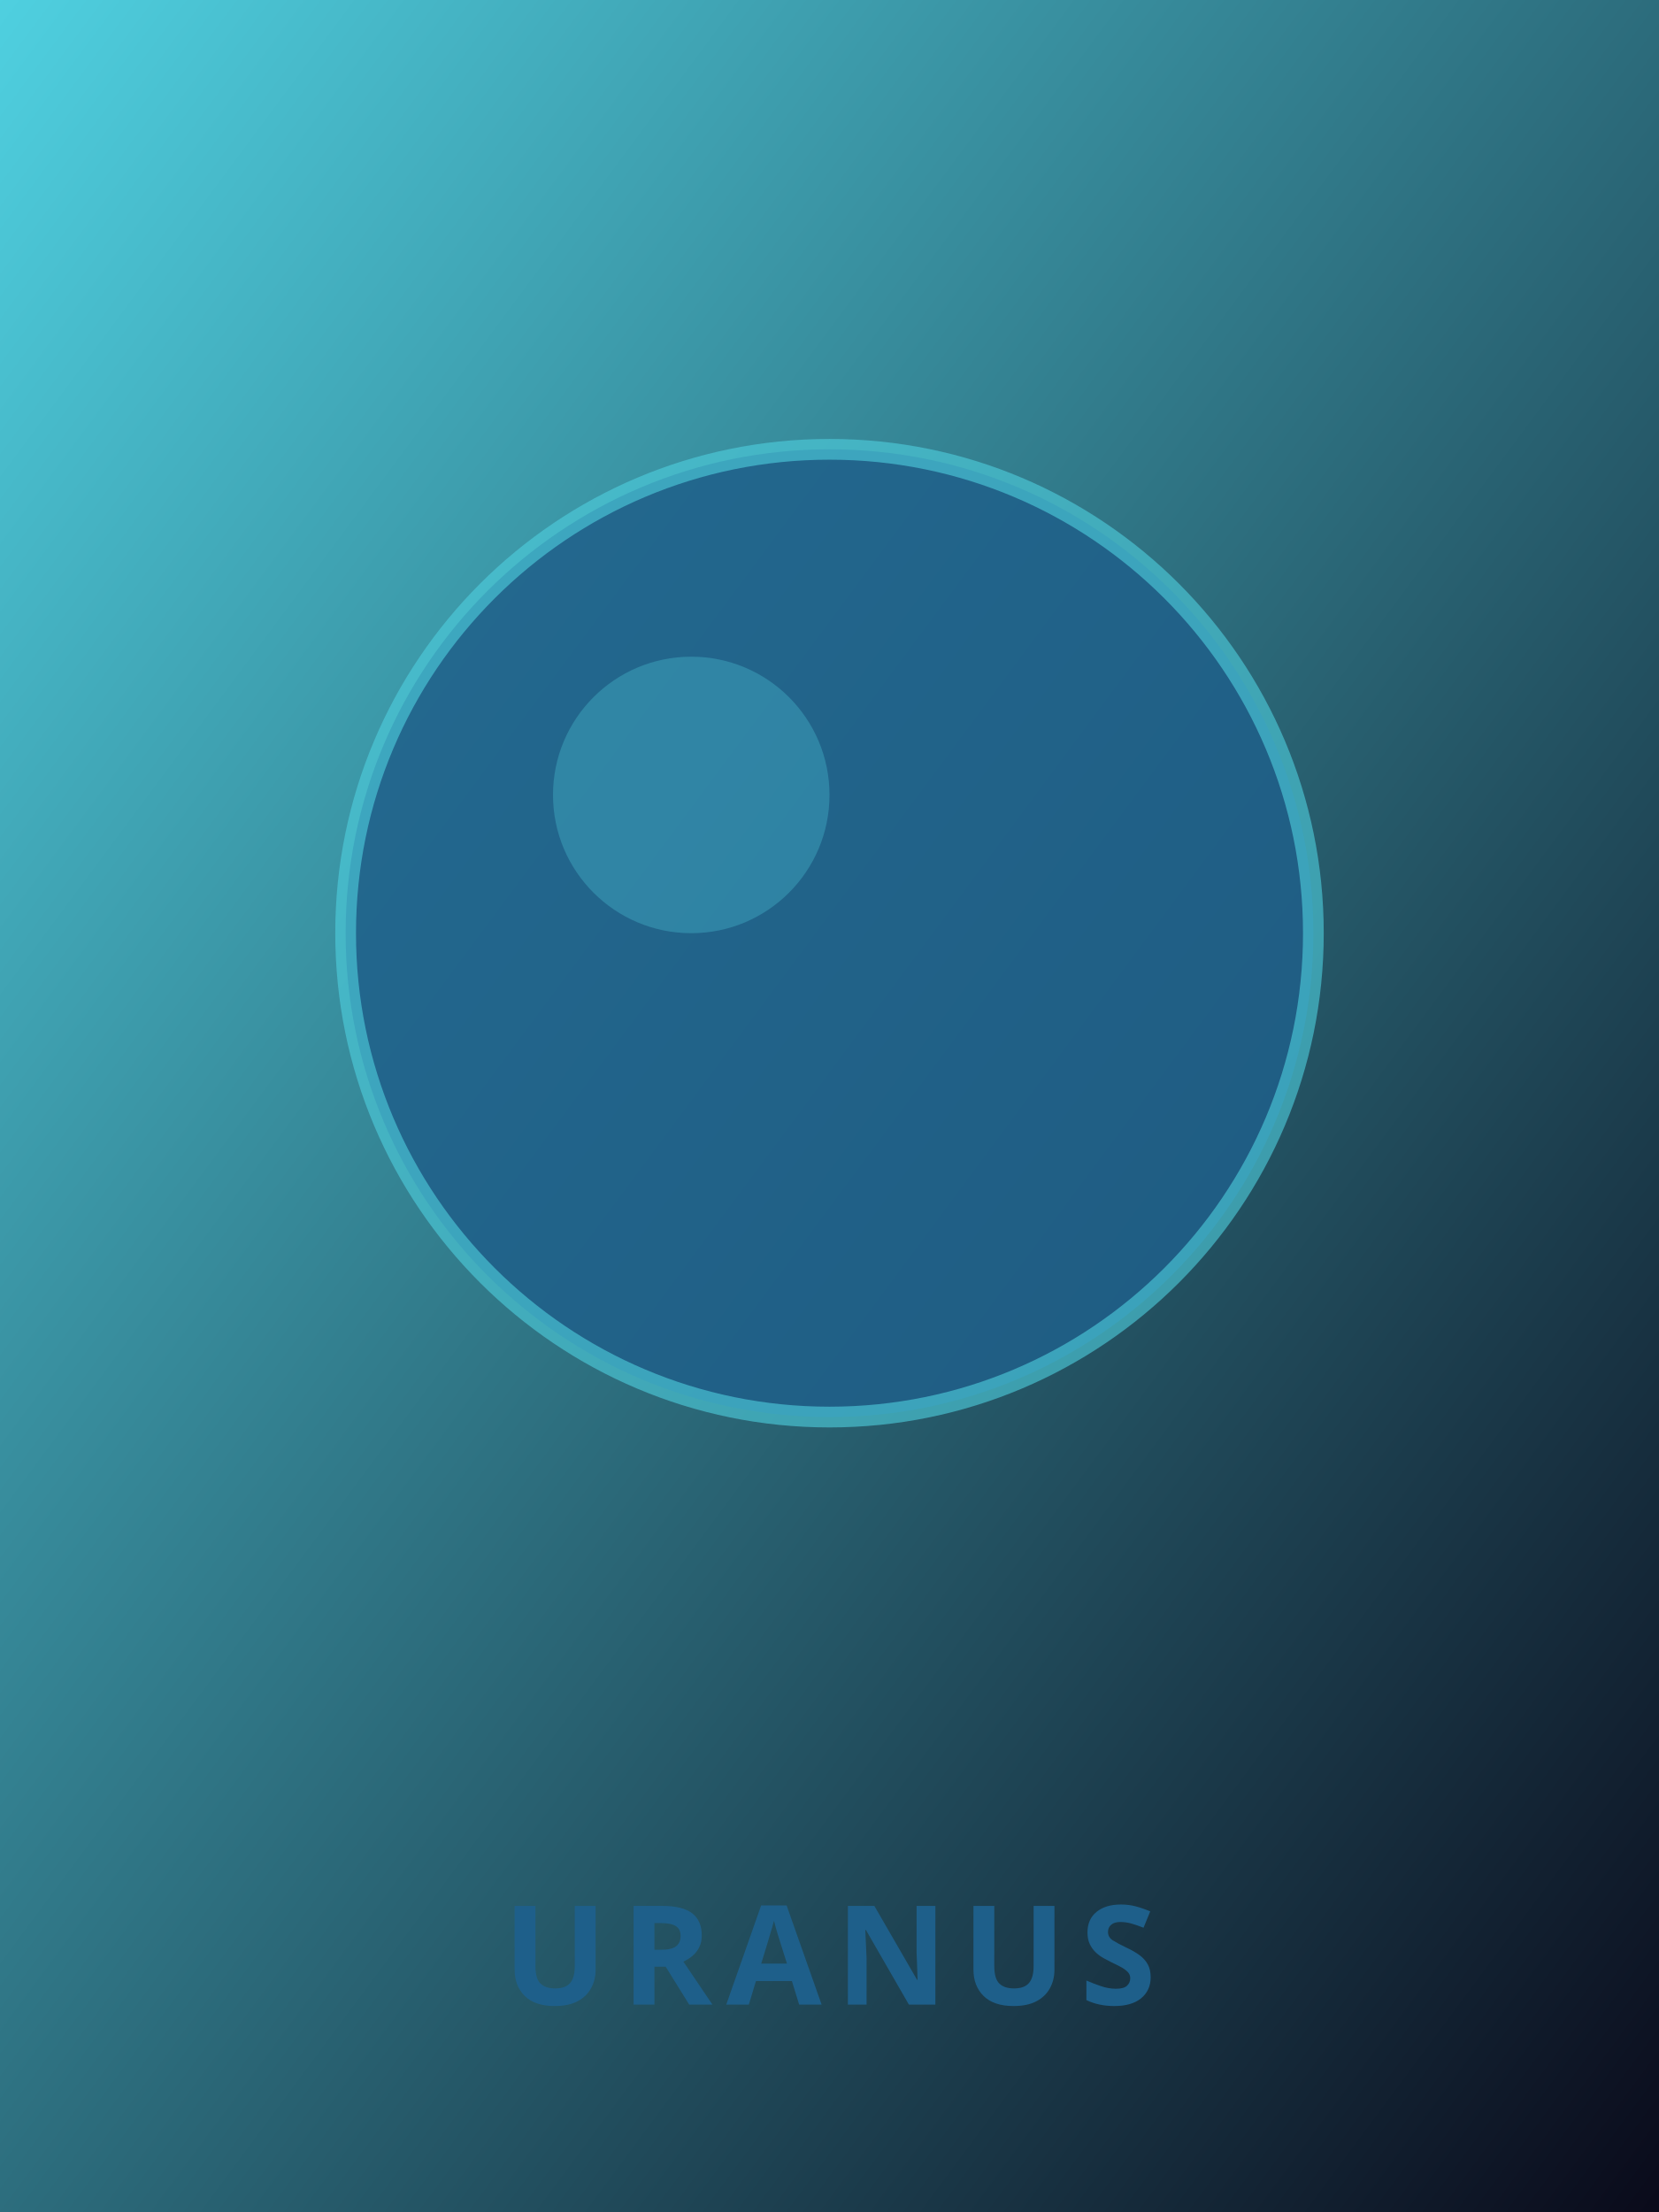
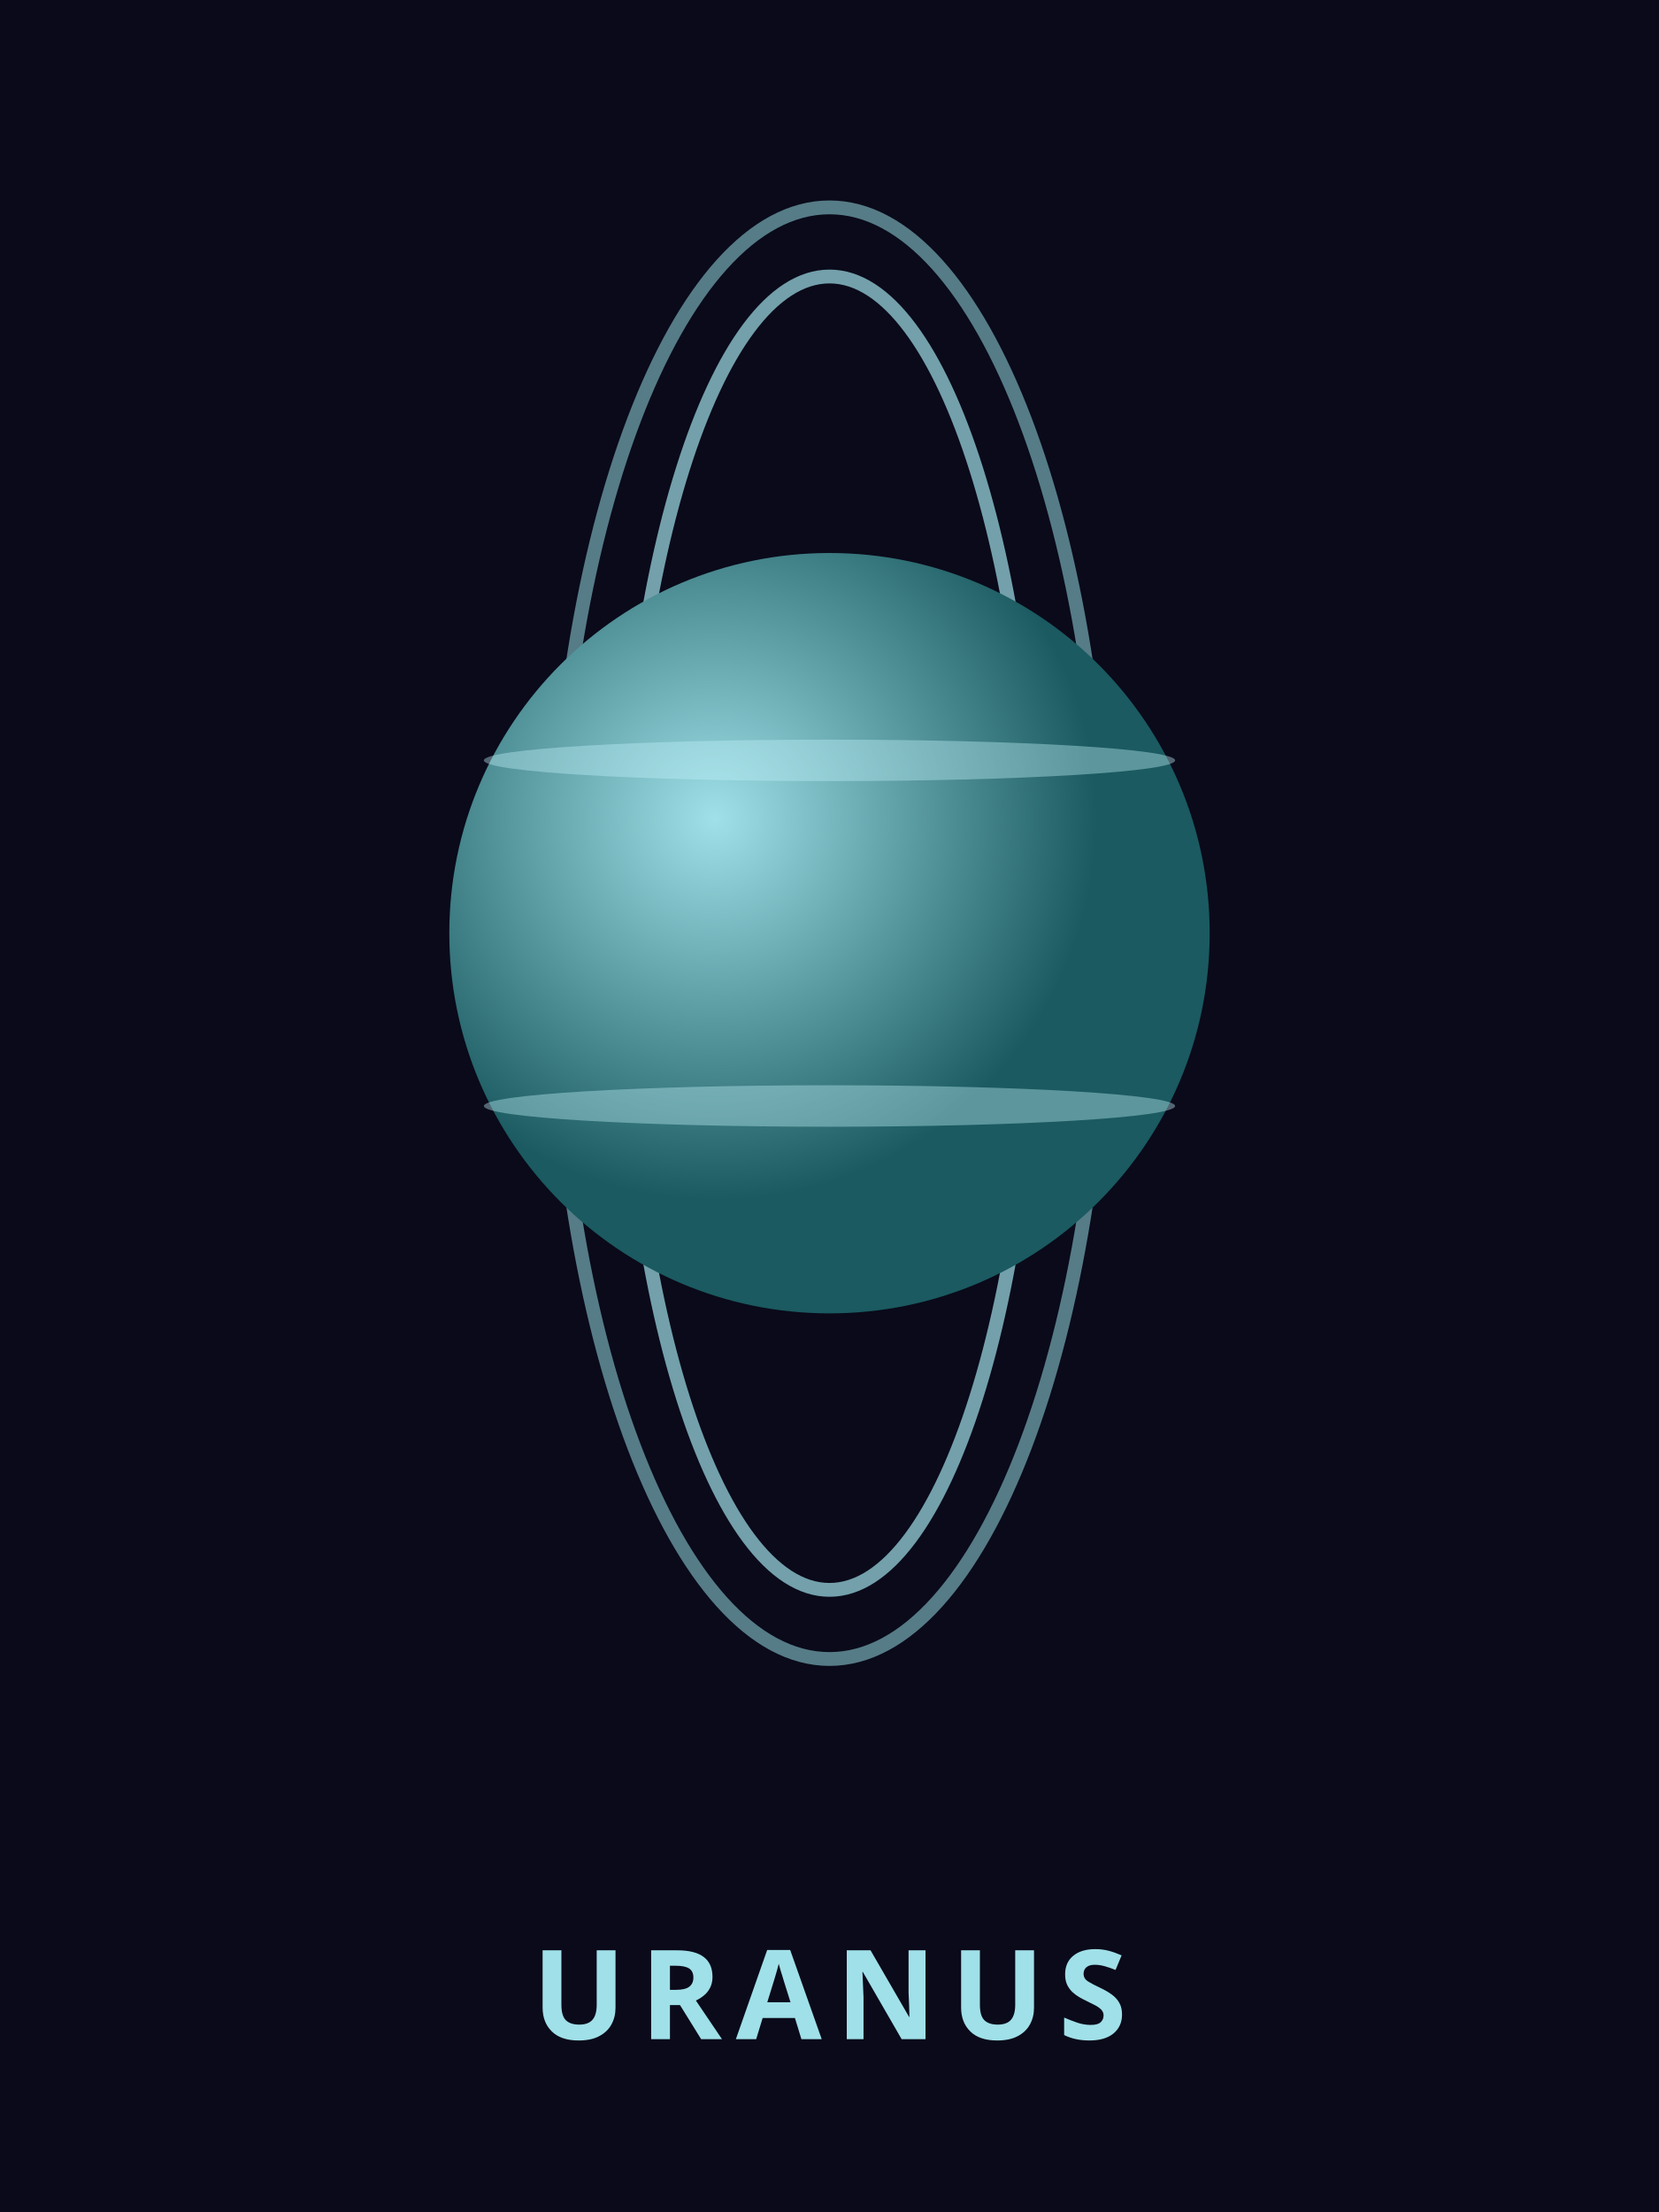
<svg xmlns="http://www.w3.org/2000/svg" viewBox="0 0 240 320">
  <defs>
-     <linearGradient id="g-planet_uranus" x1="0" y1="0" x2="1" y2="1">
-       <stop offset="0%" stop-color="#4FD0E0" />
-       <stop offset="100%" stop-color="#0A0A1A" />
-     </linearGradient>
+     <radialGradient id="ur-g" cx="35%" cy="35%">
+       <stop offset="0%" stop-color="#A0E0E8" />
+       <stop offset="100%" stop-color="#1A5A60" />
+     </radialGradient>
  </defs>
-   <rect width="240" height="320" fill="url(#g-planet_uranus)" />
-   <circle cx="120" cy="135" r="70" fill="#1E5F8A" opacity="0.85" />
-   <circle cx="120" cy="135" r="70" fill="none" stroke="#4FD0E0" stroke-width="3" opacity="0.6" />
-   <circle cx="100" cy="115" r="20" fill="#4FD0E0" opacity="0.3" />
-   <text x="120" y="290" text-anchor="middle" fill="#1E5F8A" font-size="20" font-weight="bold" font-family="sans-serif" letter-spacing="2">URANUS</text>
+   <rect width="240" height="320" fill="#0A0A1A" />
+   <ellipse cx="120" cy="135" rx="40" ry="105" fill="none" stroke="#88C8D0" stroke-width="2" opacity="0.6" />
+   <ellipse cx="120" cy="135" rx="30" ry="95" fill="none" stroke="#A0E0E8" stroke-width="2" opacity="0.7" />
+   <circle cx="120" cy="135" r="55" fill="url(#ur-g)" />
+   <ellipse cx="120" cy="110" rx="50" ry="3" fill="#C0F0F8" opacity="0.4" />
+   <ellipse cx="120" cy="160" rx="50" ry="3" fill="#C0F0F8" opacity="0.4" />
+   <text x="120" y="295" text-anchor="middle" fill="#A0E0E8" font-size="18" font-weight="bold" font-family="sans-serif" letter-spacing="2">URANUS</text>
</svg>
